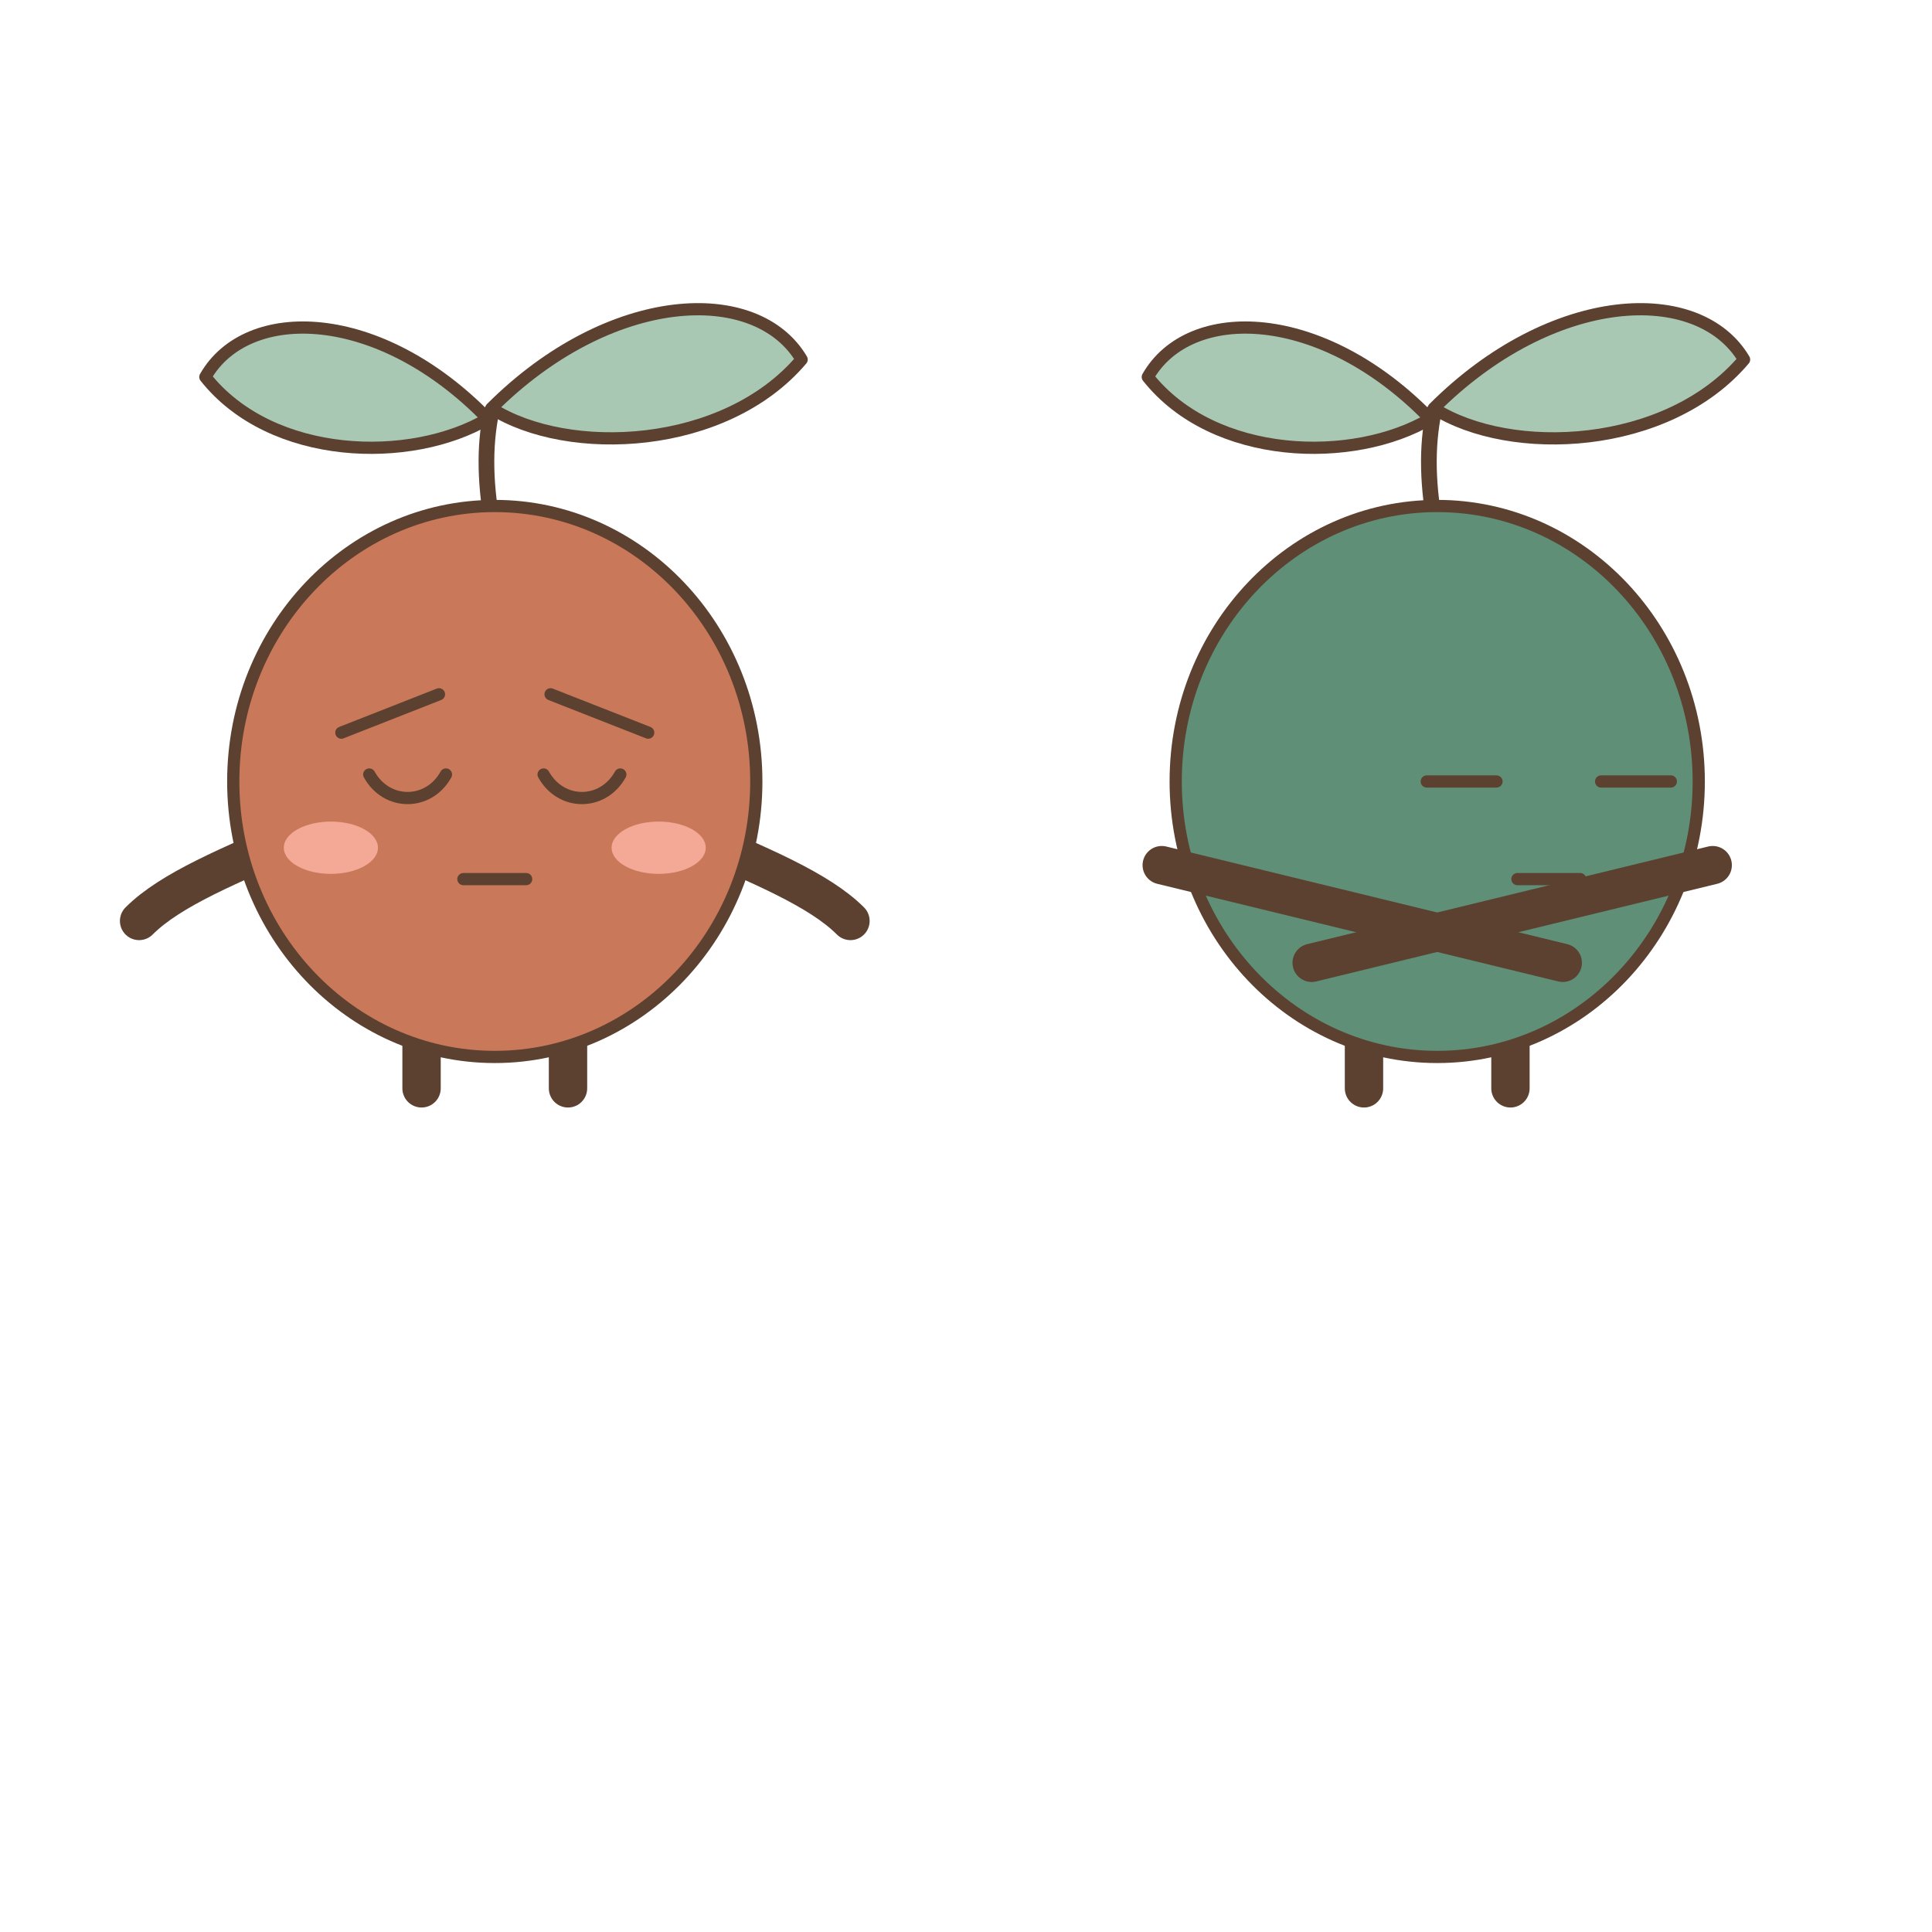
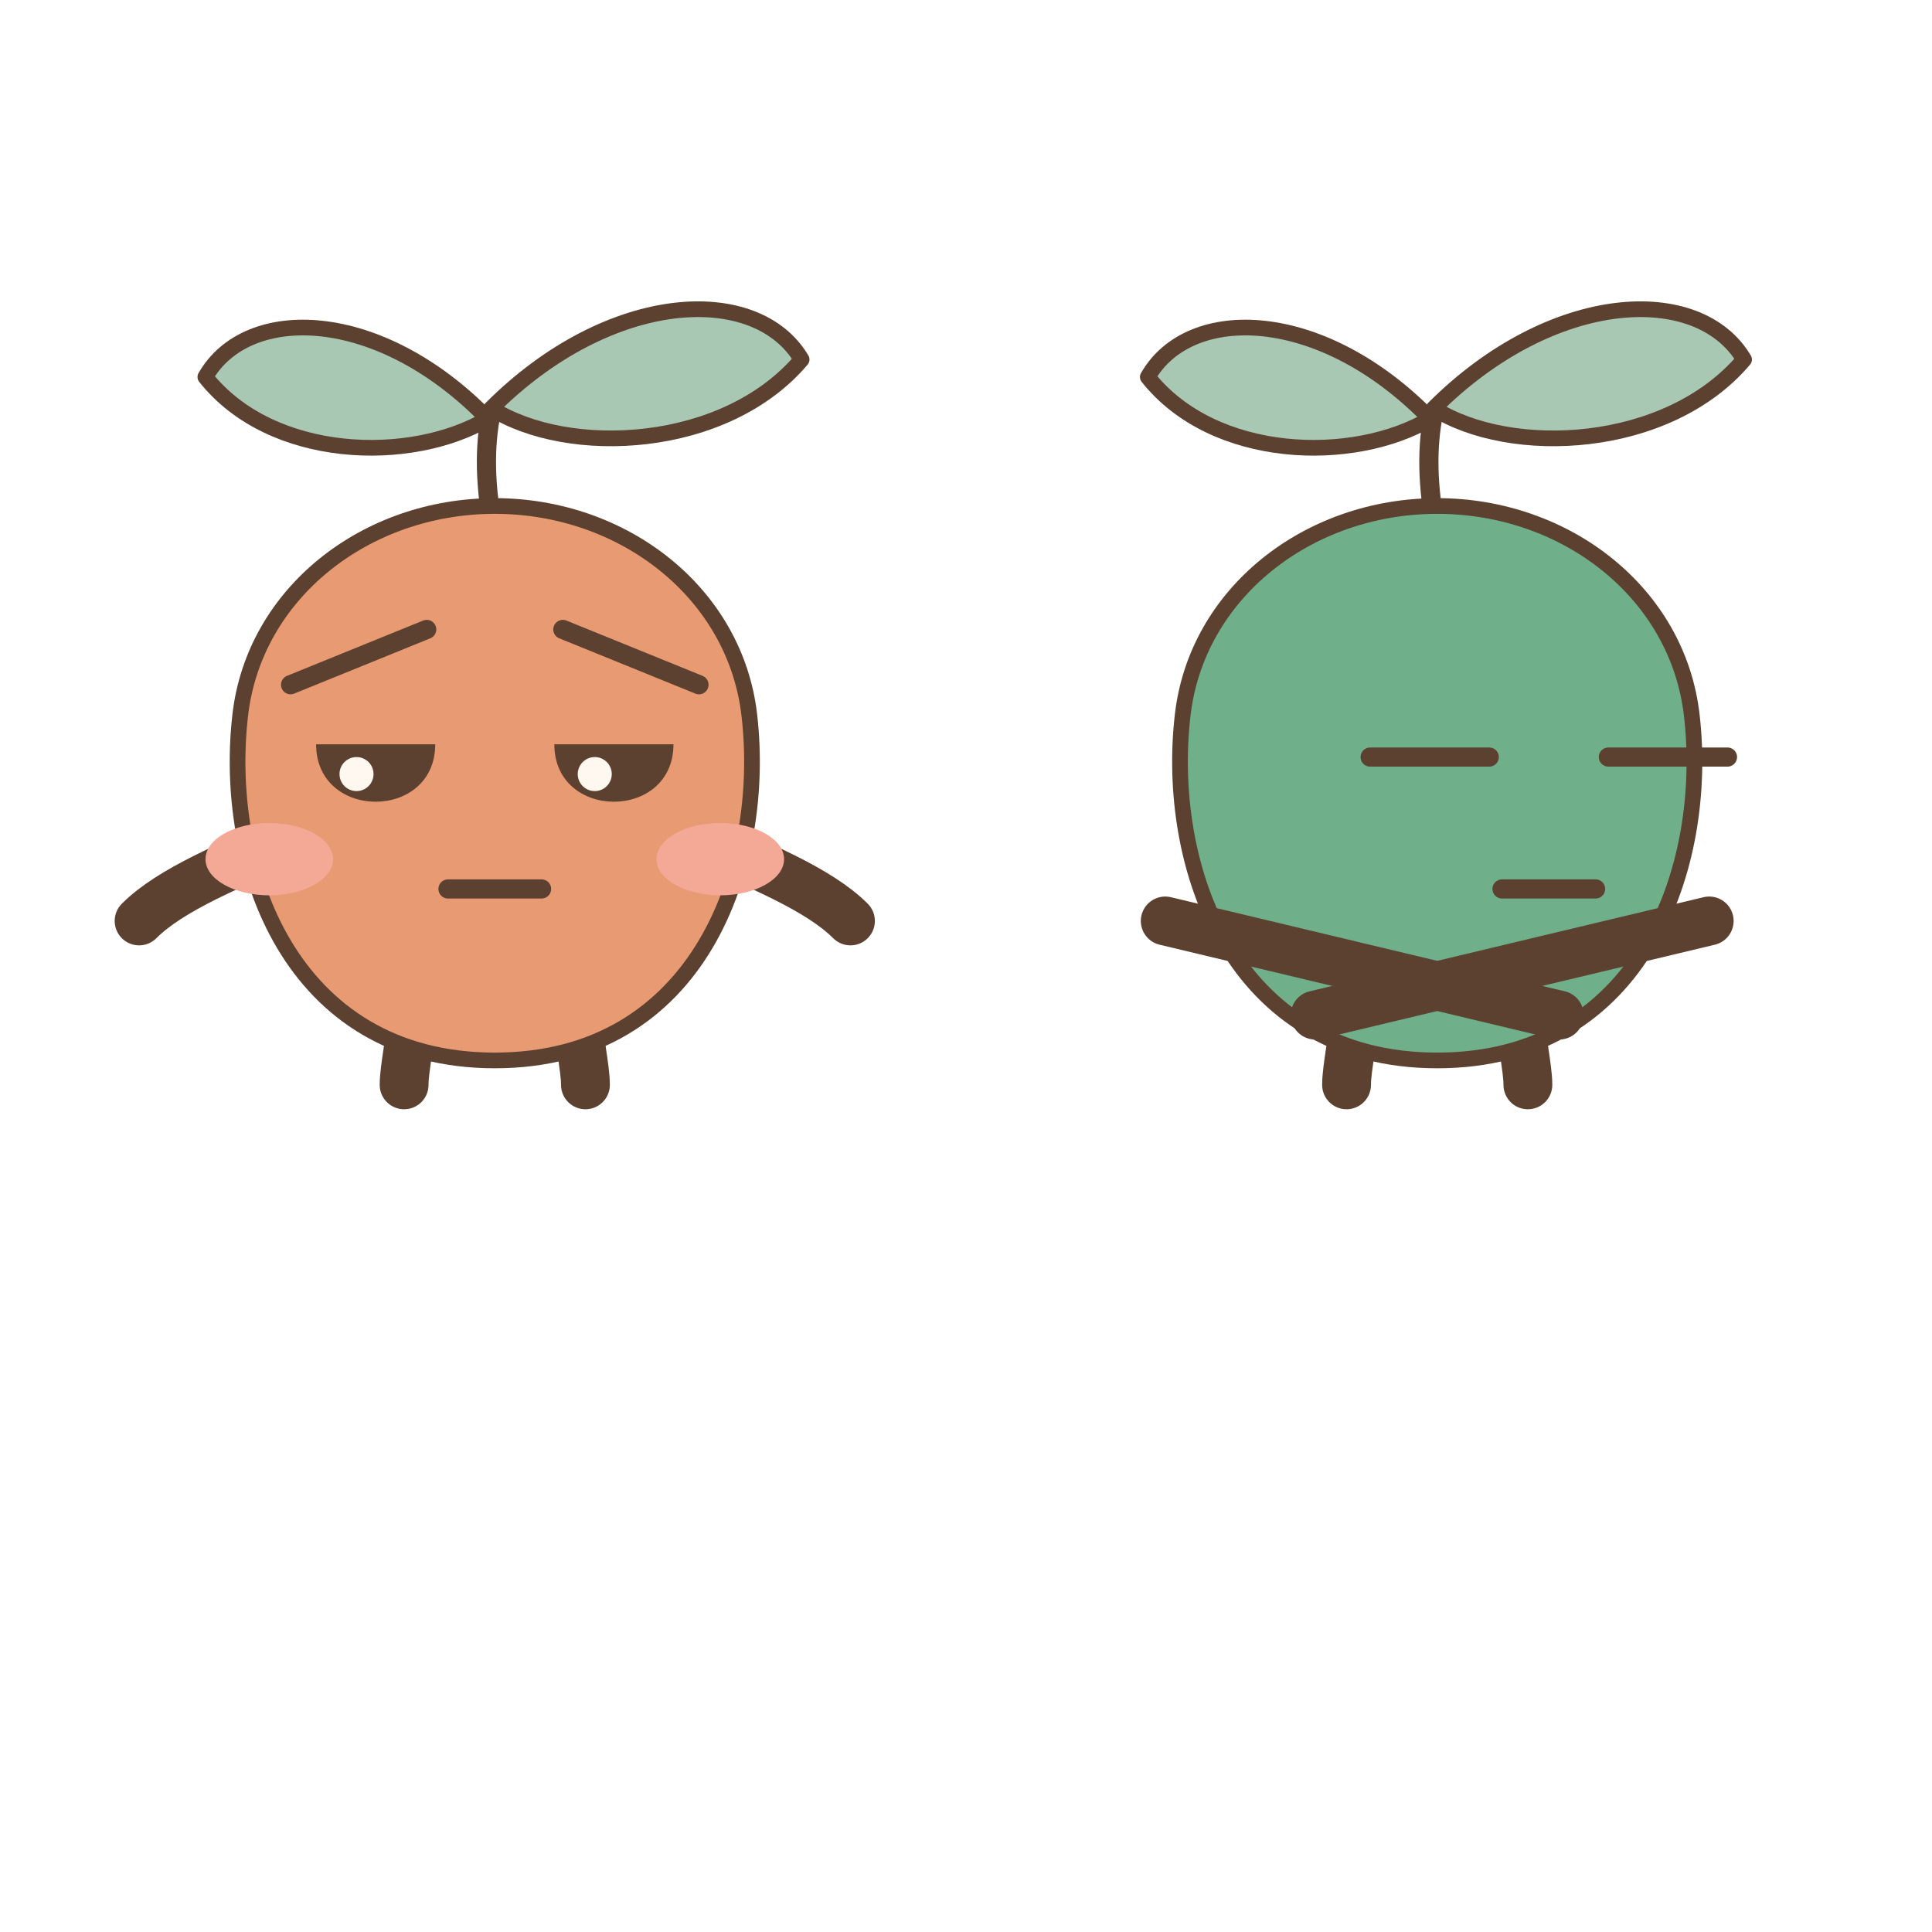
<svg xmlns="http://www.w3.org/2000/svg" viewBox="0 0 820 820" width="820" height="820">
-   <g fill="none" stroke="#5C4030" stroke-width="7" stroke-linecap="round" stroke-linejoin="round">
+   <g fill="none" stroke="#5C4030" stroke-width="9" stroke-linecap="round" stroke-linejoin="round">
    <g transform="translate(210 123) scale(0.74)">
-       <path d="M -110 312 C -152 330, -186 344, -204 362" stroke-width="22" />
-       <path d="M 110 312 C 152 330, 186 344, 204 362" stroke-width="22" />
-       <path d="M -42 392 L -42 458" stroke-width="22" />
-       <path d="M 42 392 L 42 458" stroke-width="22" />
-       <path d="M 0 142 C -6 112, -6 90, -2 70" stroke-width="9" />
+       <path d="M -110 312 C -152 330, -186 344, -204 362" stroke-width="28" />
+       <path d="M 110 312 C 152 330, 186 344, 204 362" stroke-width="28" />
+       <path d="M -46 404 C -48 430, -52 446, -52 456" stroke-width="28" />
+       <path d="M 46 404 C 48 430, 52 446, 52 456" stroke-width="28" />
+       <path d="M 0 142 C -6 112, -6 90, -2 70" stroke-width="11" />
      <path d="M -4 74 C -66 10, -142 8, -166 50 C -128 98, -48 100, -4 74 Z" fill="#A8C8B4" />
      <path d="M -2 68 C 66 0, 150 -4, 176 40 C 132 92, 42 96, -2 68 Z" fill="#A8C8B4" />
-       <ellipse cx="0" cy="282" rx="150" ry="158" fill="#C9785A" />
-       <ellipse cx="-94" cy="320" rx="27" ry="15" fill="#F4A896" stroke="none" />
-       <ellipse cx="94" cy="320" rx="27" ry="15" fill="#F4A896" stroke="none" />
-       <path d="M -88 254 L -32 232" />
-       <path d="M 88 254 L 32 232" />
-       <path d="M -72 278 C -62 296, -38 296, -28 278" />
-       <path d="M 28 278 C 38 296, 62 296, 72 278" />
-       <path d="M -18 338 L 18 338" />
+       <path d="M 0 124 C 74 124, 138 174, 146 244 C 156 330, 118 442, 0 442 C -118 442, -156 330, -146 244 C -138 174, -74 124, 0 124 Z" fill="#E89A72" />
+       <g transform="translate(0 -18) translate(0 286) scale(1.22) translate(0 -286)">
+         <ellipse cx="-106" cy="334" rx="30" ry="17" fill="#F4A896" stroke="none" />
+         <ellipse cx="106" cy="334" rx="30" ry="17" fill="#F4A896" stroke="none" />
+         <path d="M -96 252 L -32 226" />
+         <path d="M 96 252 L 32 226" />
+         <path d="M -84 280 C -84 316, -28 316, -28 280 Z" fill="#5C4030" stroke="none" />
+         <path d="M 28 280 C 28 316, 84 316, 84 280 Z" fill="#5C4030" stroke="none" />
+         <circle cx="-65" cy="294" r="8" fill="#FFF8F0" stroke="none" />
+         <circle cx="47" cy="294" r="8" fill="#FFF8F0" stroke="none" />
+         <path d="M -22 348 L 22 348" />
+       </g>
    </g>
    <g transform="translate(610 123) scale(0.74)">
-       <path d="M -42 392 L -42 458" stroke-width="22" />
-       <path d="M 42 392 L 42 458" stroke-width="22" />
-       <path d="M 0 142 C -6 112, -6 90, -2 70" stroke-width="9" />
+       <path d="M -46 404 C -48 430, -52 446, -52 456" stroke-width="28" />
+       <path d="M 46 404 C 48 430, 52 446, 52 456" stroke-width="28" />
+       <path d="M 0 142 C -6 112, -6 90, -2 70" stroke-width="11" />
      <path d="M -4 74 C -66 10, -142 8, -166 50 C -128 98, -48 100, -4 74 Z" fill="#A8C8B4" />
      <path d="M -2 68 C 66 0, 150 -4, 176 40 C 132 92, 42 96, -2 68 Z" fill="#A8C8B4" />
-       <ellipse cx="0" cy="282" rx="150" ry="158" fill="#5F8F76" />
-       <g transform="translate(64 0)">
-         <path d="M -70 282 L -30 282" />
-         <path d="M 30 282 L 70 282" />
-         <path d="M -18 338 L 18 338" />
+       <path d="M 0 124 C 74 124, 138 174, 146 244 C 156 330, 118 442, 0 442 C -118 442, -156 330, -146 244 C -138 174, -74 124, 0 124 Z" fill="#6FB08A" />
+       <g transform="translate(64 -18) translate(0 286) scale(1.22) translate(0 -286)">
+         <path d="M -84 286 L -28 286" />
+         <path d="M 28 286 L 84 286" />
+         <path d="M -22 348 L 22 348" />
      </g>
-       <path d="M -158 330 L 72 386" stroke-width="22" />
-       <path d="M 158 330 L -72 386" stroke-width="22" />
+       <path d="M -156 362 L 70 416" stroke-width="28" />
+       <path d="M 156 362 L -70 416" stroke-width="28" />
    </g>
  </g>
</svg>
